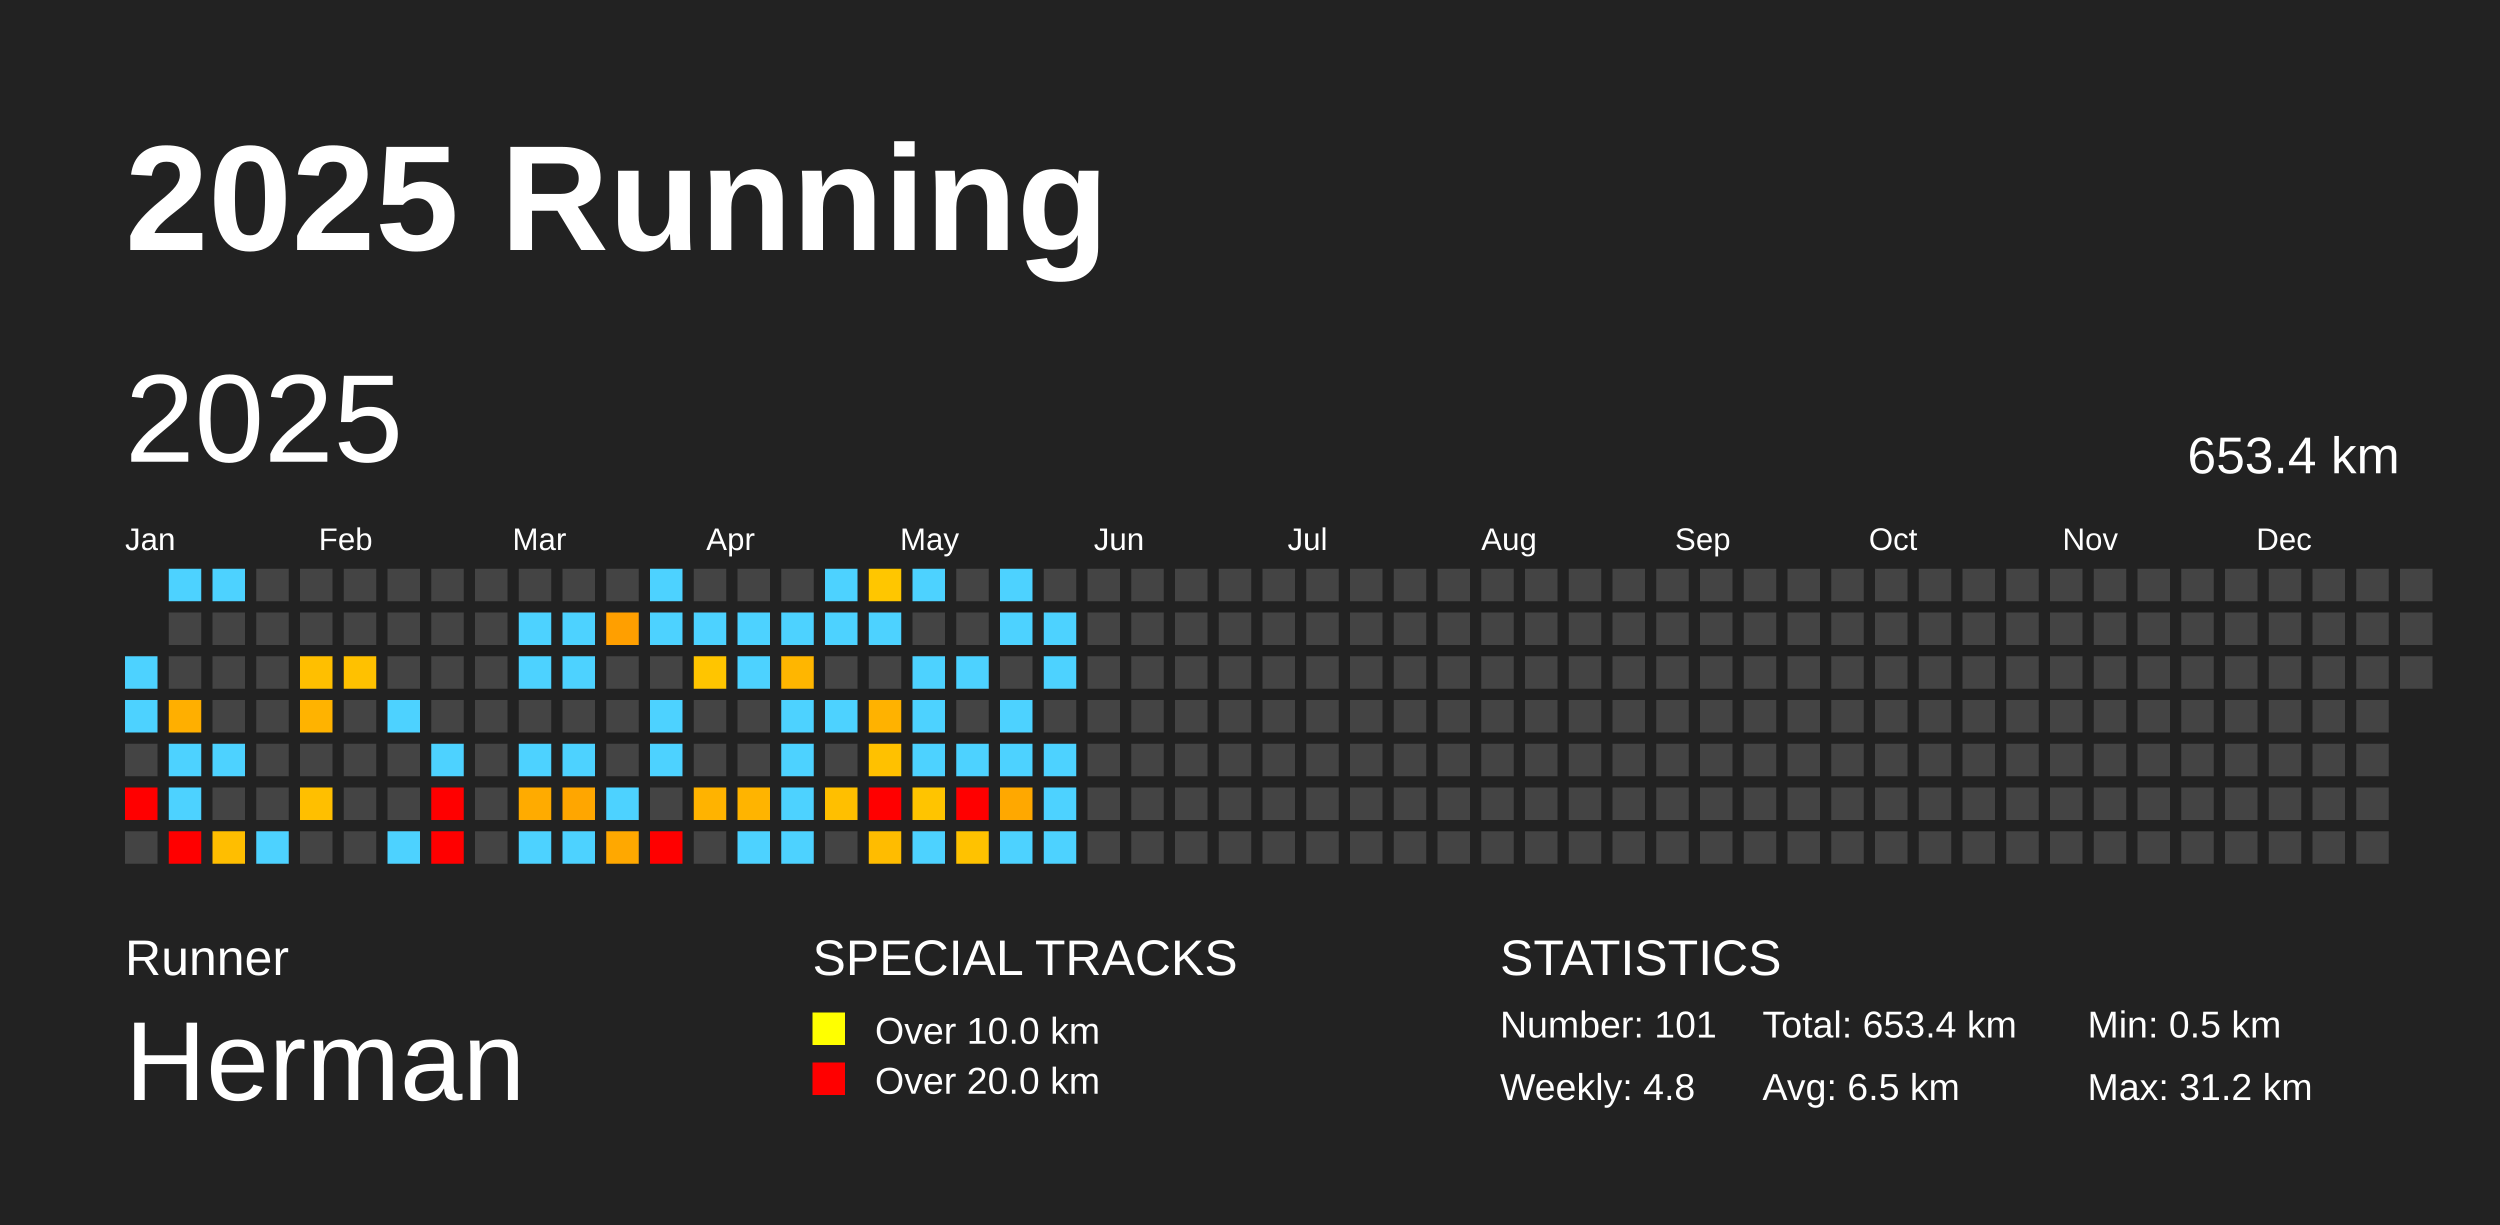
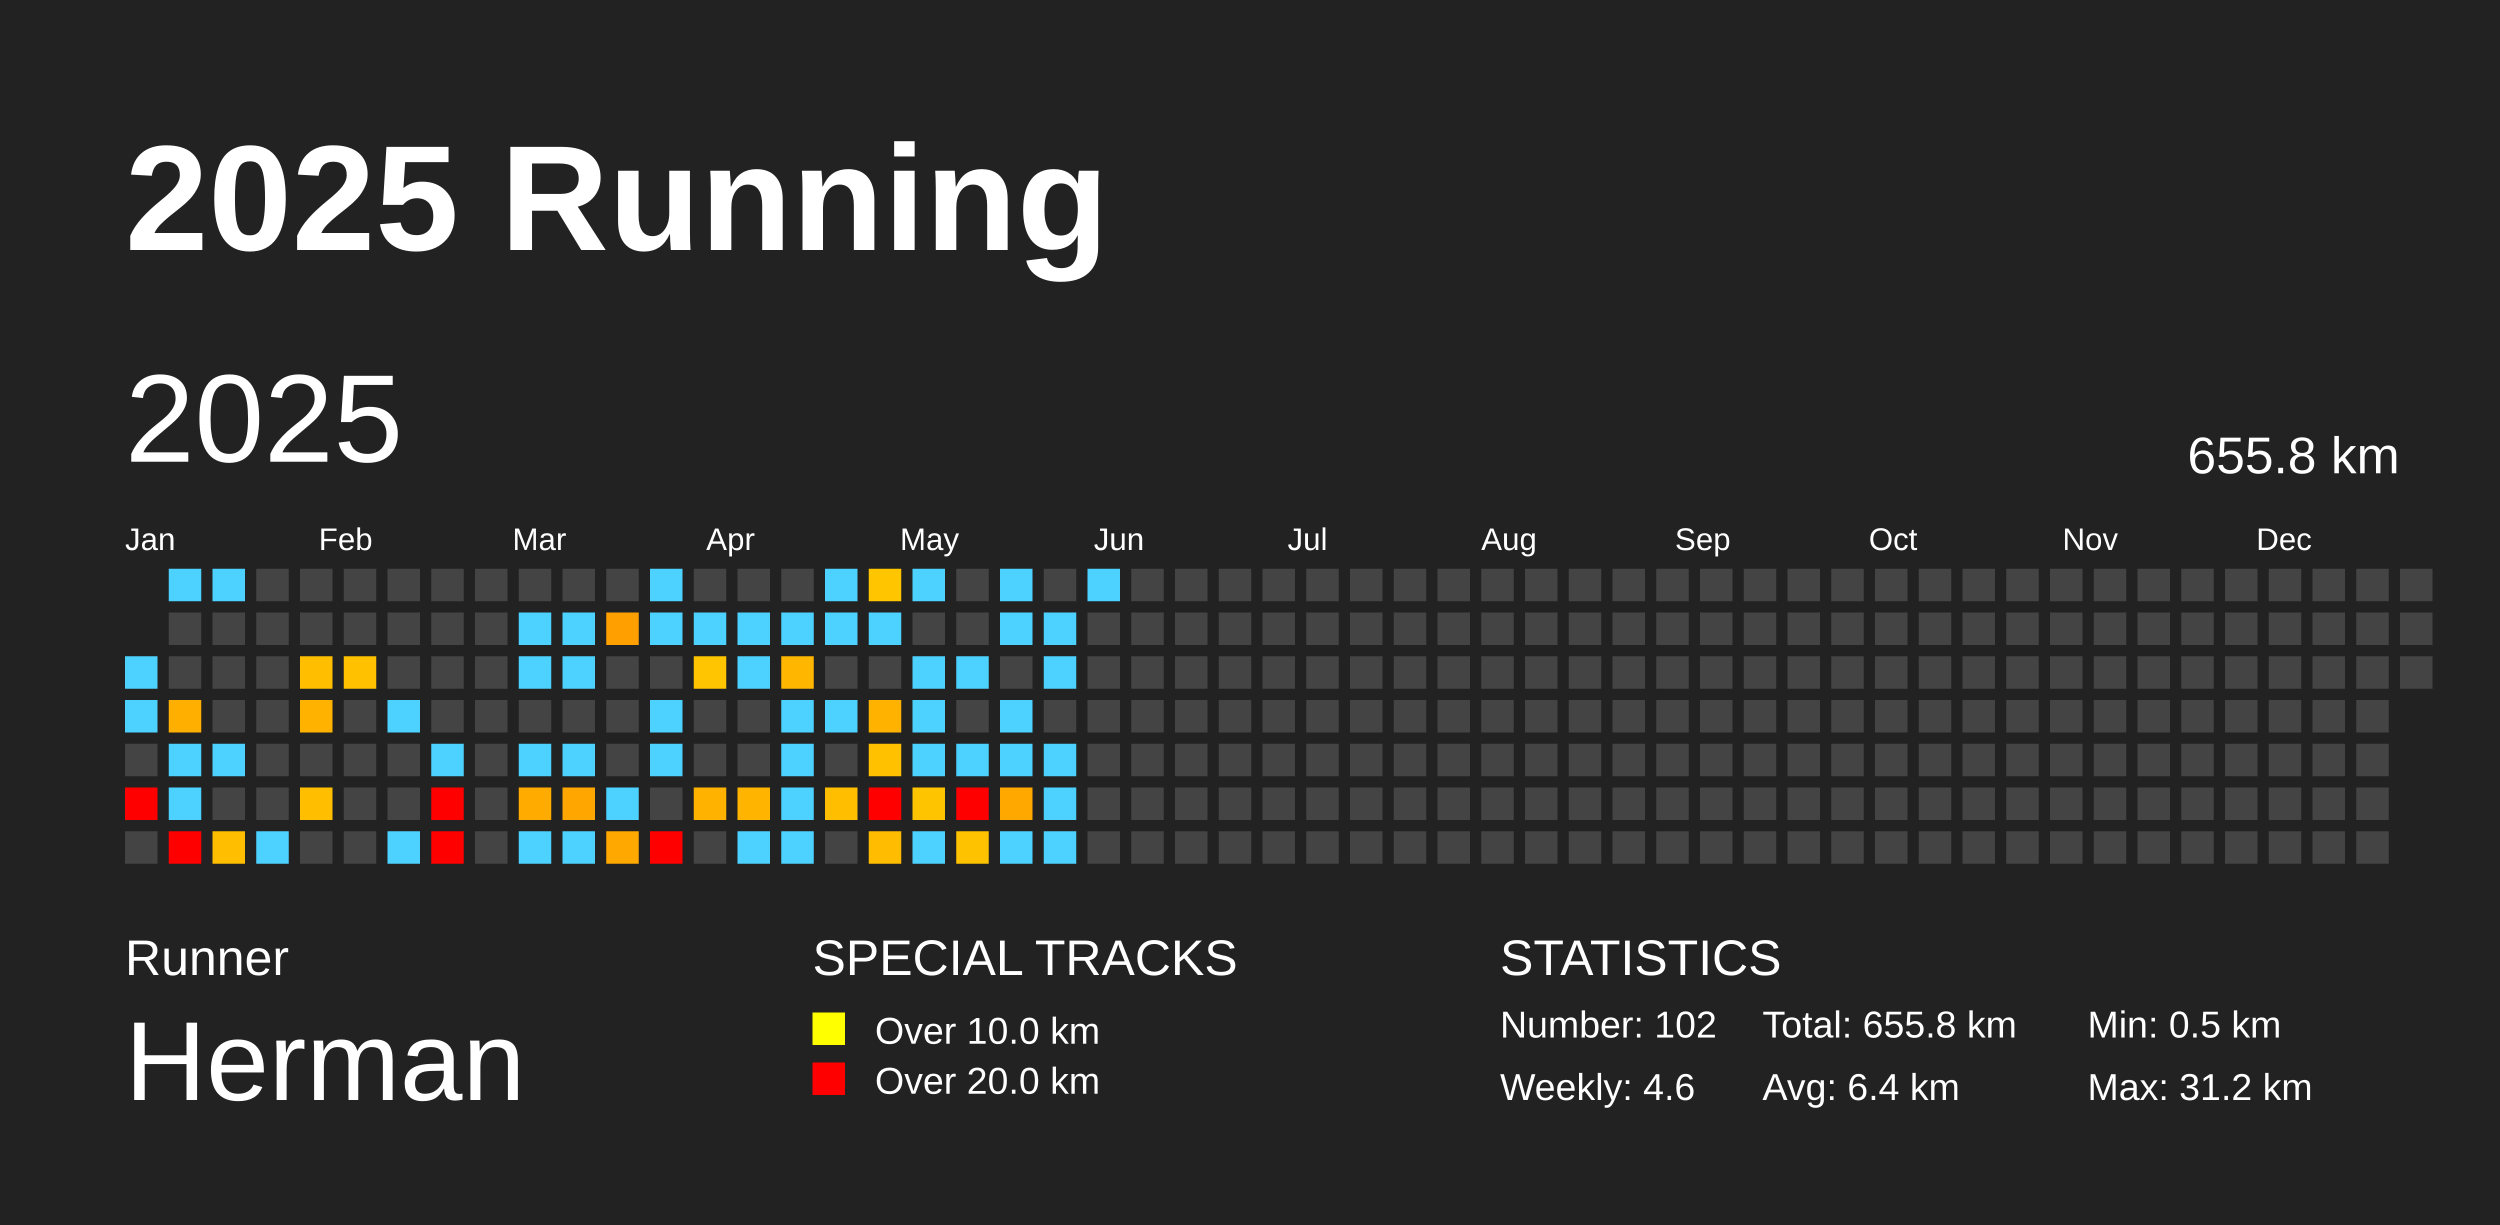
<svg xmlns="http://www.w3.org/2000/svg" baseProfile="full" height="98mm" version="1.1" viewBox="0,0,200,98" width="200mm">
  <defs />
  <rect fill="#222222" height="98" width="200" x="0" y="0" />
  <text fill="#FFFFFF" style="font-size:12px; font-family:Arial; font-weight:bold;" x="10" y="20">2025 Running</text>
  <text fill="#FFFFFF" style="font-size:4px; font-family:Arial" x="10" y="78">Runner</text>
  <text fill="#FFFFFF" style="font-size:9px; font-family:Arial" x="10" y="88">Herman</text>
  <text fill="#FFFFFF" style="font-size:4px; font-family:Arial" x="65" y="78">SPECIAL TRACKS</text>
  <rect fill="yellow" height="2.6" width="2.6" x="65" y="81" />
  <text fill="#FFFFFF" style="font-size:3px; font-family:Arial" x="70" y="83.5">Over 10.0 km</text>
  <rect fill="red" height="2.6" width="2.6" x="65" y="85" />
  <text fill="#FFFFFF" style="font-size:3px; font-family:Arial" x="70" y="87.5">Over 20.0 km</text>
  <text fill="#FFFFFF" style="font-size:4px; font-family:Arial" x="120" y="78">STATISTICS</text>
-   <text fill="#FFFFFF" style="font-size:3px; font-family:Arial" x="120" y="83">Number: 101</text>
-   <text fill="#FFFFFF" style="font-size:3px; font-family:Arial" x="120" y="88">Weekly: 4.8</text>
-   <text fill="#FFFFFF" style="font-size:3px; font-family:Arial" x="141" y="83">Total: 653.4 km</text>
-   <text fill="#FFFFFF" style="font-size:3px; font-family:Arial" x="141" y="88">Avg: 6.5 km</text>
+   <text fill="#FFFFFF" style="font-size:3px; font-family:Arial" x="120" y="83">Number: 102</text>
+   <text fill="#FFFFFF" style="font-size:3px; font-family:Arial" x="120" y="88">Weekly: 4.6</text>
+   <text fill="#FFFFFF" style="font-size:3px; font-family:Arial" x="141" y="83">Total: 655.8 km</text>
+   <text fill="#FFFFFF" style="font-size:3px; font-family:Arial" x="141" y="88">Avg: 6.4 km</text>
  <text fill="#FFFFFF" style="font-size:3px; font-family:Arial" x="167" y="83">Min: 0.5 km</text>
  <text fill="#FFFFFF" style="font-size:3px; font-family:Arial" x="167" y="88">Max: 31.2 km</text>
  <text dominant-baseline="hanging" fill="#FFFFFF" style="font-size:10.0px; font-family:Arial;" x="10" y="30">2025</text>
-   <text dominant-baseline="hanging" fill="#FFFFFF" style="font-size:4.125px; font-family:Arial;" x="175" y="35">653.4 km</text>
+   <text dominant-baseline="hanging" fill="#FFFFFF" style="font-size:4.125px; font-family:Arial;" x="175" y="35">655.8 km</text>
  <text fill="#FFFFFF" style="font-size:2.5px; font-family:Arial" x="10.0" y="44">Jan</text>
  <text fill="#FFFFFF" style="font-size:2.5px; font-family:Arial" x="25.5" y="44">Feb</text>
  <text fill="#FFFFFF" style="font-size:2.5px; font-family:Arial" x="41.0" y="44">Mar</text>
  <text fill="#FFFFFF" style="font-size:2.5px; font-family:Arial" x="56.5" y="44">Apr</text>
  <text fill="#FFFFFF" style="font-size:2.5px; font-family:Arial" x="72.0" y="44">May</text>
  <text fill="#FFFFFF" style="font-size:2.5px; font-family:Arial" x="87.5" y="44">Jun</text>
  <text fill="#FFFFFF" style="font-size:2.5px; font-family:Arial" x="103.0" y="44">Jul</text>
  <text fill="#FFFFFF" style="font-size:2.5px; font-family:Arial" x="118.5" y="44">Aug</text>
  <text fill="#FFFFFF" style="font-size:2.5px; font-family:Arial" x="134.0" y="44">Sep</text>
  <text fill="#FFFFFF" style="font-size:2.5px; font-family:Arial" x="149.5" y="44">Oct</text>
  <text fill="#FFFFFF" style="font-size:2.5px; font-family:Arial" x="165.0" y="44">Nov</text>
  <text fill="#FFFFFF" style="font-size:2.5px; font-family:Arial" x="180.5" y="44">Dec</text>
  <rect fill="#4dd2ff" height="2.6" width="2.6" x="10.0" y="52.5" />
  <rect fill="#4dd2ff" height="2.6" width="2.6" x="10.0" y="56.0" />
  <rect fill="#444444" height="2.6" width="2.6" x="10.0" y="59.5" />
  <rect fill="red" height="2.6" width="2.6" x="10.0" y="63.0" />
  <rect fill="#444444" height="2.6" width="2.6" x="10.0" y="66.5" />
  <rect fill="#4dd2ff" height="2.6" width="2.6" x="13.5" y="45.5" />
  <rect fill="#444444" height="2.6" width="2.6" x="13.5" y="49.0" />
  <rect fill="#444444" height="2.6" width="2.6" x="13.5" y="52.5" />
  <rect fill="#ffaf00" height="2.6" width="2.6" x="13.5" y="56.0" />
  <rect fill="#4dd2ff" height="2.6" width="2.6" x="13.5" y="59.5" />
  <rect fill="#4dd2ff" height="2.6" width="2.6" x="13.5" y="63.0" />
  <rect fill="red" height="2.6" width="2.6" x="13.5" y="66.5" />
  <rect fill="#4dd2ff" height="2.6" width="2.6" x="17.0" y="45.5" />
  <rect fill="#444444" height="2.6" width="2.6" x="17.0" y="49.0" />
  <rect fill="#444444" height="2.6" width="2.6" x="17.0" y="52.5" />
  <rect fill="#444444" height="2.6" width="2.6" x="17.0" y="56.0" />
  <rect fill="#4dd2ff" height="2.6" width="2.6" x="17.0" y="59.5" />
  <rect fill="#444444" height="2.6" width="2.6" x="17.0" y="63.0" />
  <rect fill="#ffbe00" height="2.6" width="2.6" x="17.0" y="66.5" />
  <rect fill="#444444" height="2.6" width="2.6" x="20.5" y="45.5" />
  <rect fill="#444444" height="2.6" width="2.6" x="20.5" y="49.0" />
  <rect fill="#444444" height="2.6" width="2.6" x="20.5" y="52.5" />
  <rect fill="#444444" height="2.6" width="2.6" x="20.5" y="56.0" />
  <rect fill="#444444" height="2.6" width="2.6" x="20.5" y="59.5" />
  <rect fill="#444444" height="2.6" width="2.6" x="20.5" y="63.0" />
  <rect fill="#4dd2ff" height="2.6" width="2.6" x="20.5" y="66.5" />
  <rect fill="#444444" height="2.6" width="2.6" x="24.0" y="45.5" />
  <rect fill="#444444" height="2.6" width="2.6" x="24.0" y="49.0" />
  <rect fill="#ffbf00" height="2.6" width="2.6" x="24.0" y="52.5" />
  <rect fill="#ffb300" height="2.6" width="2.6" x="24.0" y="56.0" />
  <rect fill="#444444" height="2.6" width="2.6" x="24.0" y="59.5" />
  <rect fill="#ffbf00" height="2.6" width="2.6" x="24.0" y="63.0" />
  <rect fill="#444444" height="2.6" width="2.6" x="24.0" y="66.5" />
  <rect fill="#444444" height="2.6" width="2.6" x="27.5" y="45.5" />
  <rect fill="#444444" height="2.6" width="2.6" x="27.5" y="49.0" />
  <rect fill="#ffc100" height="2.6" width="2.6" x="27.5" y="52.5" />
  <rect fill="#444444" height="2.6" width="2.6" x="27.5" y="56.0" />
  <rect fill="#444444" height="2.6" width="2.6" x="27.5" y="59.5" />
  <rect fill="#444444" height="2.6" width="2.6" x="27.5" y="63.0" />
  <rect fill="#444444" height="2.6" width="2.6" x="27.5" y="66.5" />
  <rect fill="#444444" height="2.6" width="2.6" x="31.0" y="45.5" />
  <rect fill="#444444" height="2.6" width="2.6" x="31.0" y="49.0" />
  <rect fill="#444444" height="2.6" width="2.6" x="31.0" y="52.5" />
  <rect fill="#4dd2ff" height="2.6" width="2.6" x="31.0" y="56.0" />
  <rect fill="#444444" height="2.6" width="2.6" x="31.0" y="59.5" />
  <rect fill="#444444" height="2.6" width="2.6" x="31.0" y="63.0" />
  <rect fill="#4dd2ff" height="2.6" width="2.6" x="31.0" y="66.5" />
  <rect fill="#444444" height="2.6" width="2.6" x="34.5" y="45.5" />
  <rect fill="#444444" height="2.6" width="2.6" x="34.5" y="49.0" />
  <rect fill="#444444" height="2.6" width="2.6" x="34.5" y="52.5" />
  <rect fill="#444444" height="2.6" width="2.6" x="34.5" y="56.0" />
  <rect fill="#4dd2ff" height="2.6" width="2.6" x="34.5" y="59.5" />
  <rect fill="red" height="2.6" width="2.6" x="34.5" y="63.0" />
  <rect fill="red" height="2.6" width="2.6" x="34.5" y="66.5" />
  <rect fill="#444444" height="2.6" width="2.6" x="38.0" y="45.5" />
  <rect fill="#444444" height="2.6" width="2.6" x="38.0" y="49.0" />
  <rect fill="#444444" height="2.6" width="2.6" x="38.0" y="52.5" />
  <rect fill="#444444" height="2.6" width="2.6" x="38.0" y="56.0" />
  <rect fill="#444444" height="2.6" width="2.6" x="38.0" y="59.5" />
  <rect fill="#444444" height="2.6" width="2.6" x="38.0" y="63.0" />
  <rect fill="#444444" height="2.6" width="2.6" x="38.0" y="66.5" />
  <rect fill="#444444" height="2.6" width="2.6" x="41.5" y="45.5" />
  <rect fill="#4dd2ff" height="2.6" width="2.6" x="41.5" y="49.0" />
  <rect fill="#4dd2ff" height="2.6" width="2.6" x="41.5" y="52.5" />
  <rect fill="#444444" height="2.6" width="2.6" x="41.5" y="56.0" />
  <rect fill="#4dd2ff" height="2.6" width="2.6" x="41.5" y="59.5" />
  <rect fill="#ffab00" height="2.6" width="2.6" x="41.5" y="63.0" />
  <rect fill="#4dd2ff" height="2.6" width="2.6" x="41.5" y="66.5" />
  <rect fill="#444444" height="2.6" width="2.6" x="45.0" y="45.5" />
  <rect fill="#4dd2ff" height="2.6" width="2.6" x="45.0" y="49.0" />
  <rect fill="#4dd2ff" height="2.6" width="2.6" x="45.0" y="52.5" />
  <rect fill="#444444" height="2.6" width="2.6" x="45.0" y="56.0" />
  <rect fill="#4dd2ff" height="2.6" width="2.6" x="45.0" y="59.5" />
  <rect fill="#ffa600" height="2.6" width="2.6" x="45.0" y="63.0" />
  <rect fill="#4dd2ff" height="2.6" width="2.6" x="45.0" y="66.5" />
  <rect fill="#444444" height="2.6" width="2.6" x="48.5" y="45.5" />
  <rect fill="#ff9f00" height="2.6" width="2.6" x="48.5" y="49.0" />
  <rect fill="#444444" height="2.6" width="2.6" x="48.5" y="52.5" />
  <rect fill="#444444" height="2.6" width="2.6" x="48.5" y="56.0" />
  <rect fill="#444444" height="2.6" width="2.6" x="48.5" y="59.5" />
  <rect fill="#4dd2ff" height="2.6" width="2.6" x="48.5" y="63.0" />
  <rect fill="#ffa800" height="2.6" width="2.6" x="48.5" y="66.5" />
  <rect fill="#4dd2ff" height="2.6" width="2.6" x="52.0" y="45.5" />
  <rect fill="#4dd2ff" height="2.6" width="2.6" x="52.0" y="49.0" />
  <rect fill="#444444" height="2.6" width="2.6" x="52.0" y="52.5" />
  <rect fill="#4dd2ff" height="2.6" width="2.6" x="52.0" y="56.0" />
  <rect fill="#4dd2ff" height="2.6" width="2.6" x="52.0" y="59.5" />
  <rect fill="#444444" height="2.6" width="2.6" x="52.0" y="63.0" />
  <rect fill="red" height="2.6" width="2.6" x="52.0" y="66.5" />
  <rect fill="#444444" height="2.6" width="2.6" x="55.5" y="45.5" />
  <rect fill="#4dd2ff" height="2.6" width="2.6" x="55.5" y="49.0" />
  <rect fill="#ffc500" height="2.6" width="2.6" x="55.5" y="52.5" />
  <rect fill="#444444" height="2.6" width="2.6" x="55.5" y="56.0" />
  <rect fill="#444444" height="2.6" width="2.6" x="55.5" y="59.5" />
  <rect fill="#ffb300" height="2.6" width="2.6" x="55.5" y="63.0" />
  <rect fill="#444444" height="2.6" width="2.6" x="55.5" y="66.5" />
  <rect fill="#444444" height="2.6" width="2.6" x="59.0" y="45.5" />
  <rect fill="#4dd2ff" height="2.6" width="2.6" x="59.0" y="49.0" />
  <rect fill="#4dd2ff" height="2.6" width="2.6" x="59.0" y="52.5" />
  <rect fill="#444444" height="2.6" width="2.6" x="59.0" y="56.0" />
  <rect fill="#444444" height="2.6" width="2.6" x="59.0" y="59.5" />
  <rect fill="#ffb400" height="2.6" width="2.6" x="59.0" y="63.0" />
  <rect fill="#4dd2ff" height="2.6" width="2.6" x="59.0" y="66.5" />
  <rect fill="#444444" height="2.6" width="2.6" x="62.5" y="45.5" />
  <rect fill="#4dd2ff" height="2.6" width="2.6" x="62.5" y="49.0" />
  <rect fill="#ffb600" height="2.6" width="2.6" x="62.5" y="52.5" />
  <rect fill="#4dd2ff" height="2.6" width="2.6" x="62.5" y="56.0" />
  <rect fill="#4dd2ff" height="2.6" width="2.6" x="62.5" y="59.5" />
  <rect fill="#4dd2ff" height="2.6" width="2.6" x="62.5" y="63.0" />
  <rect fill="#4dd2ff" height="2.6" width="2.6" x="62.5" y="66.5" />
  <rect fill="#4dd2ff" height="2.6" width="2.6" x="66.0" y="45.5" />
  <rect fill="#4dd2ff" height="2.6" width="2.6" x="66.0" y="49.0" />
  <rect fill="#444444" height="2.6" width="2.6" x="66.0" y="52.5" />
  <rect fill="#4dd2ff" height="2.6" width="2.6" x="66.0" y="56.0" />
  <rect fill="#444444" height="2.6" width="2.6" x="66.0" y="59.5" />
  <rect fill="#ffbf00" height="2.6" width="2.6" x="66.0" y="63.0" />
  <rect fill="#444444" height="2.6" width="2.6" x="66.0" y="66.5" />
  <rect fill="#ffc600" height="2.6" width="2.6" x="69.5" y="45.5" />
  <rect fill="#4dd2ff" height="2.6" width="2.6" x="69.5" y="49.0" />
  <rect fill="#444444" height="2.6" width="2.6" x="69.5" y="52.5" />
  <rect fill="#ffb200" height="2.6" width="2.6" x="69.5" y="56.0" />
  <rect fill="#ffc100" height="2.6" width="2.6" x="69.5" y="59.5" />
  <rect fill="red" height="2.6" width="2.6" x="69.5" y="63.0" />
  <rect fill="#ffbc00" height="2.6" width="2.6" x="69.5" y="66.5" />
  <rect fill="#4dd2ff" height="2.6" width="2.6" x="73.0" y="45.5" />
  <rect fill="#444444" height="2.6" width="2.6" x="73.0" y="49.0" />
  <rect fill="#4dd2ff" height="2.6" width="2.6" x="73.0" y="52.5" />
  <rect fill="#4dd2ff" height="2.6" width="2.6" x="73.0" y="56.0" />
  <rect fill="#4dd2ff" height="2.6" width="2.6" x="73.0" y="59.5" />
  <rect fill="#ffc400" height="2.6" width="2.6" x="73.0" y="63.0" />
  <rect fill="#4dd2ff" height="2.6" width="2.6" x="73.0" y="66.5" />
  <rect fill="#444444" height="2.6" width="2.6" x="76.5" y="45.5" />
  <rect fill="#444444" height="2.6" width="2.6" x="76.5" y="49.0" />
  <rect fill="#4dd2ff" height="2.6" width="2.6" x="76.5" y="52.5" />
  <rect fill="#444444" height="2.6" width="2.6" x="76.5" y="56.0" />
  <rect fill="#4dd2ff" height="2.6" width="2.6" x="76.5" y="59.5" />
  <rect fill="red" height="2.6" width="2.6" x="76.5" y="63.0" />
  <rect fill="#ffc200" height="2.6" width="2.6" x="76.5" y="66.5" />
  <rect fill="#4dd2ff" height="2.6" width="2.6" x="80.0" y="45.5" />
  <rect fill="#4dd2ff" height="2.6" width="2.6" x="80.0" y="49.0" />
  <rect fill="#444444" height="2.6" width="2.6" x="80.0" y="52.5" />
  <rect fill="#4dd2ff" height="2.6" width="2.6" x="80.0" y="56.0" />
  <rect fill="#4dd2ff" height="2.6" width="2.6" x="80.0" y="59.5" />
  <rect fill="#ffa800" height="2.6" width="2.6" x="80.0" y="63.0" />
  <rect fill="#4dd2ff" height="2.6" width="2.6" x="80.0" y="66.5" />
  <rect fill="#444444" height="2.6" width="2.6" x="83.5" y="45.5" />
  <rect fill="#4dd2ff" height="2.6" width="2.6" x="83.5" y="49.0" />
  <rect fill="#4dd2ff" height="2.6" width="2.6" x="83.5" y="52.5" />
  <rect fill="#444444" height="2.6" width="2.6" x="83.5" y="56.0" />
  <rect fill="#4dd2ff" height="2.6" width="2.6" x="83.5" y="59.5" />
  <rect fill="#4dd2ff" height="2.6" width="2.6" x="83.5" y="63.0" />
  <rect fill="#4dd2ff" height="2.6" width="2.6" x="83.5" y="66.5" />
-   <rect fill="#444444" height="2.6" width="2.6" x="87.0" y="45.5" />
+   <rect fill="#4dd2ff" height="2.6" width="2.6" x="87.0" y="45.5" />
  <rect fill="#444444" height="2.6" width="2.6" x="87.0" y="49.0" />
  <rect fill="#444444" height="2.6" width="2.6" x="87.0" y="52.5" />
  <rect fill="#444444" height="2.6" width="2.6" x="87.0" y="56.0" />
  <rect fill="#444444" height="2.6" width="2.6" x="87.0" y="59.5" />
  <rect fill="#444444" height="2.6" width="2.6" x="87.0" y="63.0" />
  <rect fill="#444444" height="2.6" width="2.6" x="87.0" y="66.5" />
  <rect fill="#444444" height="2.6" width="2.6" x="90.5" y="45.5" />
  <rect fill="#444444" height="2.6" width="2.6" x="90.5" y="49.0" />
  <rect fill="#444444" height="2.6" width="2.6" x="90.5" y="52.5" />
  <rect fill="#444444" height="2.6" width="2.6" x="90.5" y="56.0" />
  <rect fill="#444444" height="2.6" width="2.6" x="90.5" y="59.5" />
  <rect fill="#444444" height="2.6" width="2.6" x="90.5" y="63.0" />
  <rect fill="#444444" height="2.6" width="2.6" x="90.5" y="66.5" />
  <rect fill="#444444" height="2.6" width="2.6" x="94.0" y="45.5" />
  <rect fill="#444444" height="2.6" width="2.6" x="94.0" y="49.0" />
  <rect fill="#444444" height="2.6" width="2.6" x="94.0" y="52.5" />
  <rect fill="#444444" height="2.6" width="2.6" x="94.0" y="56.0" />
  <rect fill="#444444" height="2.6" width="2.6" x="94.0" y="59.5" />
  <rect fill="#444444" height="2.6" width="2.6" x="94.0" y="63.0" />
  <rect fill="#444444" height="2.6" width="2.6" x="94.0" y="66.5" />
  <rect fill="#444444" height="2.6" width="2.6" x="97.5" y="45.5" />
  <rect fill="#444444" height="2.6" width="2.6" x="97.5" y="49.0" />
  <rect fill="#444444" height="2.6" width="2.6" x="97.5" y="52.5" />
  <rect fill="#444444" height="2.6" width="2.6" x="97.5" y="56.0" />
  <rect fill="#444444" height="2.6" width="2.6" x="97.5" y="59.5" />
  <rect fill="#444444" height="2.6" width="2.6" x="97.5" y="63.0" />
  <rect fill="#444444" height="2.6" width="2.6" x="97.5" y="66.5" />
  <rect fill="#444444" height="2.6" width="2.6" x="101.0" y="45.5" />
  <rect fill="#444444" height="2.6" width="2.6" x="101.0" y="49.0" />
  <rect fill="#444444" height="2.6" width="2.6" x="101.0" y="52.5" />
  <rect fill="#444444" height="2.6" width="2.6" x="101.0" y="56.0" />
  <rect fill="#444444" height="2.6" width="2.6" x="101.0" y="59.5" />
  <rect fill="#444444" height="2.6" width="2.6" x="101.0" y="63.0" />
  <rect fill="#444444" height="2.6" width="2.6" x="101.0" y="66.5" />
  <rect fill="#444444" height="2.6" width="2.6" x="104.5" y="45.5" />
  <rect fill="#444444" height="2.6" width="2.6" x="104.5" y="49.0" />
  <rect fill="#444444" height="2.6" width="2.6" x="104.5" y="52.5" />
  <rect fill="#444444" height="2.6" width="2.6" x="104.5" y="56.0" />
  <rect fill="#444444" height="2.6" width="2.6" x="104.5" y="59.5" />
  <rect fill="#444444" height="2.6" width="2.6" x="104.5" y="63.0" />
  <rect fill="#444444" height="2.6" width="2.6" x="104.5" y="66.5" />
  <rect fill="#444444" height="2.6" width="2.6" x="108.0" y="45.5" />
  <rect fill="#444444" height="2.6" width="2.6" x="108.0" y="49.0" />
  <rect fill="#444444" height="2.6" width="2.6" x="108.0" y="52.5" />
  <rect fill="#444444" height="2.6" width="2.6" x="108.0" y="56.0" />
  <rect fill="#444444" height="2.6" width="2.6" x="108.0" y="59.5" />
  <rect fill="#444444" height="2.6" width="2.6" x="108.0" y="63.0" />
  <rect fill="#444444" height="2.6" width="2.6" x="108.0" y="66.5" />
  <rect fill="#444444" height="2.6" width="2.6" x="111.5" y="45.5" />
  <rect fill="#444444" height="2.6" width="2.6" x="111.5" y="49.0" />
  <rect fill="#444444" height="2.6" width="2.6" x="111.5" y="52.5" />
  <rect fill="#444444" height="2.6" width="2.6" x="111.5" y="56.0" />
  <rect fill="#444444" height="2.6" width="2.6" x="111.5" y="59.5" />
  <rect fill="#444444" height="2.6" width="2.6" x="111.5" y="63.0" />
  <rect fill="#444444" height="2.6" width="2.6" x="111.5" y="66.5" />
  <rect fill="#444444" height="2.6" width="2.6" x="115.0" y="45.5" />
  <rect fill="#444444" height="2.6" width="2.6" x="115.0" y="49.0" />
  <rect fill="#444444" height="2.6" width="2.6" x="115.0" y="52.5" />
  <rect fill="#444444" height="2.6" width="2.6" x="115.0" y="56.0" />
  <rect fill="#444444" height="2.6" width="2.6" x="115.0" y="59.5" />
  <rect fill="#444444" height="2.6" width="2.6" x="115.0" y="63.0" />
  <rect fill="#444444" height="2.6" width="2.6" x="115.0" y="66.5" />
  <rect fill="#444444" height="2.6" width="2.6" x="118.5" y="45.5" />
  <rect fill="#444444" height="2.6" width="2.6" x="118.5" y="49.0" />
  <rect fill="#444444" height="2.6" width="2.6" x="118.5" y="52.5" />
  <rect fill="#444444" height="2.6" width="2.6" x="118.5" y="56.0" />
  <rect fill="#444444" height="2.6" width="2.6" x="118.5" y="59.5" />
  <rect fill="#444444" height="2.6" width="2.6" x="118.5" y="63.0" />
  <rect fill="#444444" height="2.6" width="2.6" x="118.5" y="66.5" />
  <rect fill="#444444" height="2.6" width="2.6" x="122.0" y="45.5" />
  <rect fill="#444444" height="2.6" width="2.6" x="122.0" y="49.0" />
  <rect fill="#444444" height="2.6" width="2.6" x="122.0" y="52.5" />
  <rect fill="#444444" height="2.6" width="2.6" x="122.0" y="56.0" />
  <rect fill="#444444" height="2.6" width="2.6" x="122.0" y="59.5" />
  <rect fill="#444444" height="2.6" width="2.6" x="122.0" y="63.0" />
  <rect fill="#444444" height="2.6" width="2.6" x="122.0" y="66.5" />
  <rect fill="#444444" height="2.6" width="2.6" x="125.5" y="45.5" />
  <rect fill="#444444" height="2.6" width="2.6" x="125.5" y="49.0" />
  <rect fill="#444444" height="2.6" width="2.6" x="125.5" y="52.5" />
  <rect fill="#444444" height="2.6" width="2.6" x="125.5" y="56.0" />
  <rect fill="#444444" height="2.6" width="2.6" x="125.5" y="59.5" />
  <rect fill="#444444" height="2.6" width="2.6" x="125.5" y="63.0" />
  <rect fill="#444444" height="2.6" width="2.6" x="125.5" y="66.5" />
  <rect fill="#444444" height="2.6" width="2.6" x="129.0" y="45.5" />
  <rect fill="#444444" height="2.6" width="2.6" x="129.0" y="49.0" />
  <rect fill="#444444" height="2.6" width="2.6" x="129.0" y="52.5" />
  <rect fill="#444444" height="2.6" width="2.6" x="129.0" y="56.0" />
  <rect fill="#444444" height="2.6" width="2.6" x="129.0" y="59.5" />
  <rect fill="#444444" height="2.6" width="2.6" x="129.0" y="63.0" />
  <rect fill="#444444" height="2.6" width="2.6" x="129.0" y="66.5" />
  <rect fill="#444444" height="2.6" width="2.6" x="132.5" y="45.5" />
  <rect fill="#444444" height="2.6" width="2.6" x="132.5" y="49.0" />
  <rect fill="#444444" height="2.6" width="2.6" x="132.5" y="52.5" />
  <rect fill="#444444" height="2.6" width="2.6" x="132.5" y="56.0" />
  <rect fill="#444444" height="2.6" width="2.6" x="132.5" y="59.5" />
  <rect fill="#444444" height="2.6" width="2.6" x="132.5" y="63.0" />
  <rect fill="#444444" height="2.6" width="2.6" x="132.5" y="66.5" />
  <rect fill="#444444" height="2.6" width="2.6" x="136.0" y="45.5" />
  <rect fill="#444444" height="2.6" width="2.6" x="136.0" y="49.0" />
  <rect fill="#444444" height="2.6" width="2.6" x="136.0" y="52.5" />
  <rect fill="#444444" height="2.6" width="2.6" x="136.0" y="56.0" />
  <rect fill="#444444" height="2.6" width="2.6" x="136.0" y="59.5" />
  <rect fill="#444444" height="2.6" width="2.6" x="136.0" y="63.0" />
  <rect fill="#444444" height="2.6" width="2.6" x="136.0" y="66.5" />
  <rect fill="#444444" height="2.6" width="2.6" x="139.5" y="45.5" />
  <rect fill="#444444" height="2.6" width="2.6" x="139.5" y="49.0" />
  <rect fill="#444444" height="2.6" width="2.6" x="139.5" y="52.5" />
  <rect fill="#444444" height="2.6" width="2.6" x="139.5" y="56.0" />
  <rect fill="#444444" height="2.6" width="2.6" x="139.5" y="59.5" />
  <rect fill="#444444" height="2.6" width="2.6" x="139.5" y="63.0" />
  <rect fill="#444444" height="2.6" width="2.6" x="139.5" y="66.5" />
  <rect fill="#444444" height="2.6" width="2.6" x="143.0" y="45.5" />
  <rect fill="#444444" height="2.6" width="2.6" x="143.0" y="49.0" />
  <rect fill="#444444" height="2.6" width="2.6" x="143.0" y="52.5" />
  <rect fill="#444444" height="2.6" width="2.6" x="143.0" y="56.0" />
  <rect fill="#444444" height="2.6" width="2.6" x="143.0" y="59.5" />
  <rect fill="#444444" height="2.6" width="2.6" x="143.0" y="63.0" />
  <rect fill="#444444" height="2.6" width="2.6" x="143.0" y="66.5" />
  <rect fill="#444444" height="2.6" width="2.6" x="146.5" y="45.5" />
  <rect fill="#444444" height="2.6" width="2.6" x="146.5" y="49.0" />
  <rect fill="#444444" height="2.6" width="2.6" x="146.5" y="52.5" />
  <rect fill="#444444" height="2.6" width="2.6" x="146.5" y="56.0" />
  <rect fill="#444444" height="2.6" width="2.6" x="146.5" y="59.5" />
  <rect fill="#444444" height="2.6" width="2.6" x="146.5" y="63.0" />
  <rect fill="#444444" height="2.6" width="2.6" x="146.5" y="66.5" />
  <rect fill="#444444" height="2.6" width="2.6" x="150.0" y="45.5" />
  <rect fill="#444444" height="2.6" width="2.6" x="150.0" y="49.0" />
  <rect fill="#444444" height="2.6" width="2.6" x="150.0" y="52.5" />
  <rect fill="#444444" height="2.6" width="2.6" x="150.0" y="56.0" />
  <rect fill="#444444" height="2.6" width="2.6" x="150.0" y="59.5" />
  <rect fill="#444444" height="2.6" width="2.6" x="150.0" y="63.0" />
  <rect fill="#444444" height="2.6" width="2.6" x="150.0" y="66.5" />
  <rect fill="#444444" height="2.6" width="2.6" x="153.5" y="45.5" />
  <rect fill="#444444" height="2.6" width="2.6" x="153.5" y="49.0" />
  <rect fill="#444444" height="2.6" width="2.6" x="153.5" y="52.5" />
  <rect fill="#444444" height="2.6" width="2.6" x="153.5" y="56.0" />
  <rect fill="#444444" height="2.6" width="2.6" x="153.5" y="59.5" />
  <rect fill="#444444" height="2.6" width="2.6" x="153.5" y="63.0" />
  <rect fill="#444444" height="2.6" width="2.6" x="153.5" y="66.5" />
  <rect fill="#444444" height="2.6" width="2.6" x="157.0" y="45.5" />
  <rect fill="#444444" height="2.6" width="2.6" x="157.0" y="49.0" />
  <rect fill="#444444" height="2.6" width="2.6" x="157.0" y="52.5" />
  <rect fill="#444444" height="2.6" width="2.6" x="157.0" y="56.0" />
  <rect fill="#444444" height="2.6" width="2.6" x="157.0" y="59.5" />
  <rect fill="#444444" height="2.6" width="2.6" x="157.0" y="63.0" />
  <rect fill="#444444" height="2.6" width="2.6" x="157.0" y="66.5" />
  <rect fill="#444444" height="2.6" width="2.6" x="160.5" y="45.5" />
  <rect fill="#444444" height="2.6" width="2.6" x="160.5" y="49.0" />
  <rect fill="#444444" height="2.6" width="2.6" x="160.5" y="52.5" />
  <rect fill="#444444" height="2.6" width="2.6" x="160.5" y="56.0" />
  <rect fill="#444444" height="2.6" width="2.6" x="160.5" y="59.5" />
  <rect fill="#444444" height="2.6" width="2.6" x="160.5" y="63.0" />
  <rect fill="#444444" height="2.6" width="2.6" x="160.5" y="66.5" />
  <rect fill="#444444" height="2.6" width="2.6" x="164.0" y="45.5" />
  <rect fill="#444444" height="2.6" width="2.6" x="164.0" y="49.0" />
  <rect fill="#444444" height="2.6" width="2.6" x="164.0" y="52.5" />
  <rect fill="#444444" height="2.6" width="2.6" x="164.0" y="56.0" />
  <rect fill="#444444" height="2.6" width="2.6" x="164.0" y="59.5" />
  <rect fill="#444444" height="2.6" width="2.6" x="164.0" y="63.0" />
  <rect fill="#444444" height="2.6" width="2.6" x="164.0" y="66.5" />
  <rect fill="#444444" height="2.6" width="2.6" x="167.5" y="45.5" />
  <rect fill="#444444" height="2.6" width="2.6" x="167.5" y="49.0" />
  <rect fill="#444444" height="2.6" width="2.6" x="167.5" y="52.5" />
  <rect fill="#444444" height="2.6" width="2.6" x="167.5" y="56.0" />
  <rect fill="#444444" height="2.6" width="2.6" x="167.5" y="59.5" />
  <rect fill="#444444" height="2.6" width="2.6" x="167.5" y="63.0" />
  <rect fill="#444444" height="2.6" width="2.6" x="167.5" y="66.5" />
  <rect fill="#444444" height="2.6" width="2.6" x="171.0" y="45.5" />
  <rect fill="#444444" height="2.6" width="2.6" x="171.0" y="49.0" />
  <rect fill="#444444" height="2.6" width="2.6" x="171.0" y="52.5" />
  <rect fill="#444444" height="2.6" width="2.6" x="171.0" y="56.0" />
  <rect fill="#444444" height="2.6" width="2.6" x="171.0" y="59.5" />
  <rect fill="#444444" height="2.6" width="2.6" x="171.0" y="63.0" />
  <rect fill="#444444" height="2.6" width="2.6" x="171.0" y="66.5" />
  <rect fill="#444444" height="2.6" width="2.6" x="174.5" y="45.5" />
  <rect fill="#444444" height="2.6" width="2.6" x="174.5" y="49.0" />
  <rect fill="#444444" height="2.6" width="2.6" x="174.5" y="52.5" />
  <rect fill="#444444" height="2.6" width="2.6" x="174.5" y="56.0" />
  <rect fill="#444444" height="2.6" width="2.6" x="174.5" y="59.5" />
  <rect fill="#444444" height="2.6" width="2.6" x="174.5" y="63.0" />
  <rect fill="#444444" height="2.6" width="2.6" x="174.5" y="66.5" />
  <rect fill="#444444" height="2.6" width="2.6" x="178.0" y="45.5" />
  <rect fill="#444444" height="2.6" width="2.6" x="178.0" y="49.0" />
  <rect fill="#444444" height="2.6" width="2.6" x="178.0" y="52.5" />
  <rect fill="#444444" height="2.6" width="2.6" x="178.0" y="56.0" />
  <rect fill="#444444" height="2.6" width="2.6" x="178.0" y="59.5" />
  <rect fill="#444444" height="2.6" width="2.6" x="178.0" y="63.0" />
  <rect fill="#444444" height="2.6" width="2.6" x="178.0" y="66.5" />
  <rect fill="#444444" height="2.6" width="2.6" x="181.5" y="45.5" />
  <rect fill="#444444" height="2.6" width="2.6" x="181.5" y="49.0" />
  <rect fill="#444444" height="2.6" width="2.6" x="181.5" y="52.5" />
  <rect fill="#444444" height="2.6" width="2.6" x="181.5" y="56.0" />
  <rect fill="#444444" height="2.6" width="2.6" x="181.5" y="59.5" />
  <rect fill="#444444" height="2.6" width="2.6" x="181.5" y="63.0" />
  <rect fill="#444444" height="2.6" width="2.6" x="181.5" y="66.5" />
  <rect fill="#444444" height="2.6" width="2.6" x="185.0" y="45.5" />
  <rect fill="#444444" height="2.6" width="2.6" x="185.0" y="49.0" />
  <rect fill="#444444" height="2.6" width="2.6" x="185.0" y="52.5" />
  <rect fill="#444444" height="2.6" width="2.6" x="185.0" y="56.0" />
  <rect fill="#444444" height="2.6" width="2.6" x="185.0" y="59.5" />
  <rect fill="#444444" height="2.6" width="2.6" x="185.0" y="63.0" />
  <rect fill="#444444" height="2.6" width="2.6" x="185.0" y="66.5" />
  <rect fill="#444444" height="2.6" width="2.6" x="188.5" y="45.5" />
  <rect fill="#444444" height="2.6" width="2.6" x="188.5" y="49.0" />
  <rect fill="#444444" height="2.6" width="2.6" x="188.5" y="52.5" />
  <rect fill="#444444" height="2.6" width="2.6" x="188.5" y="56.0" />
  <rect fill="#444444" height="2.6" width="2.6" x="188.5" y="59.5" />
  <rect fill="#444444" height="2.6" width="2.6" x="188.5" y="63.0" />
  <rect fill="#444444" height="2.6" width="2.6" x="188.5" y="66.5" />
  <rect fill="#444444" height="2.6" width="2.6" x="192.0" y="45.5" />
  <rect fill="#444444" height="2.6" width="2.6" x="192.0" y="49.0" />
  <rect fill="#444444" height="2.6" width="2.6" x="192.0" y="52.5" />
</svg>
